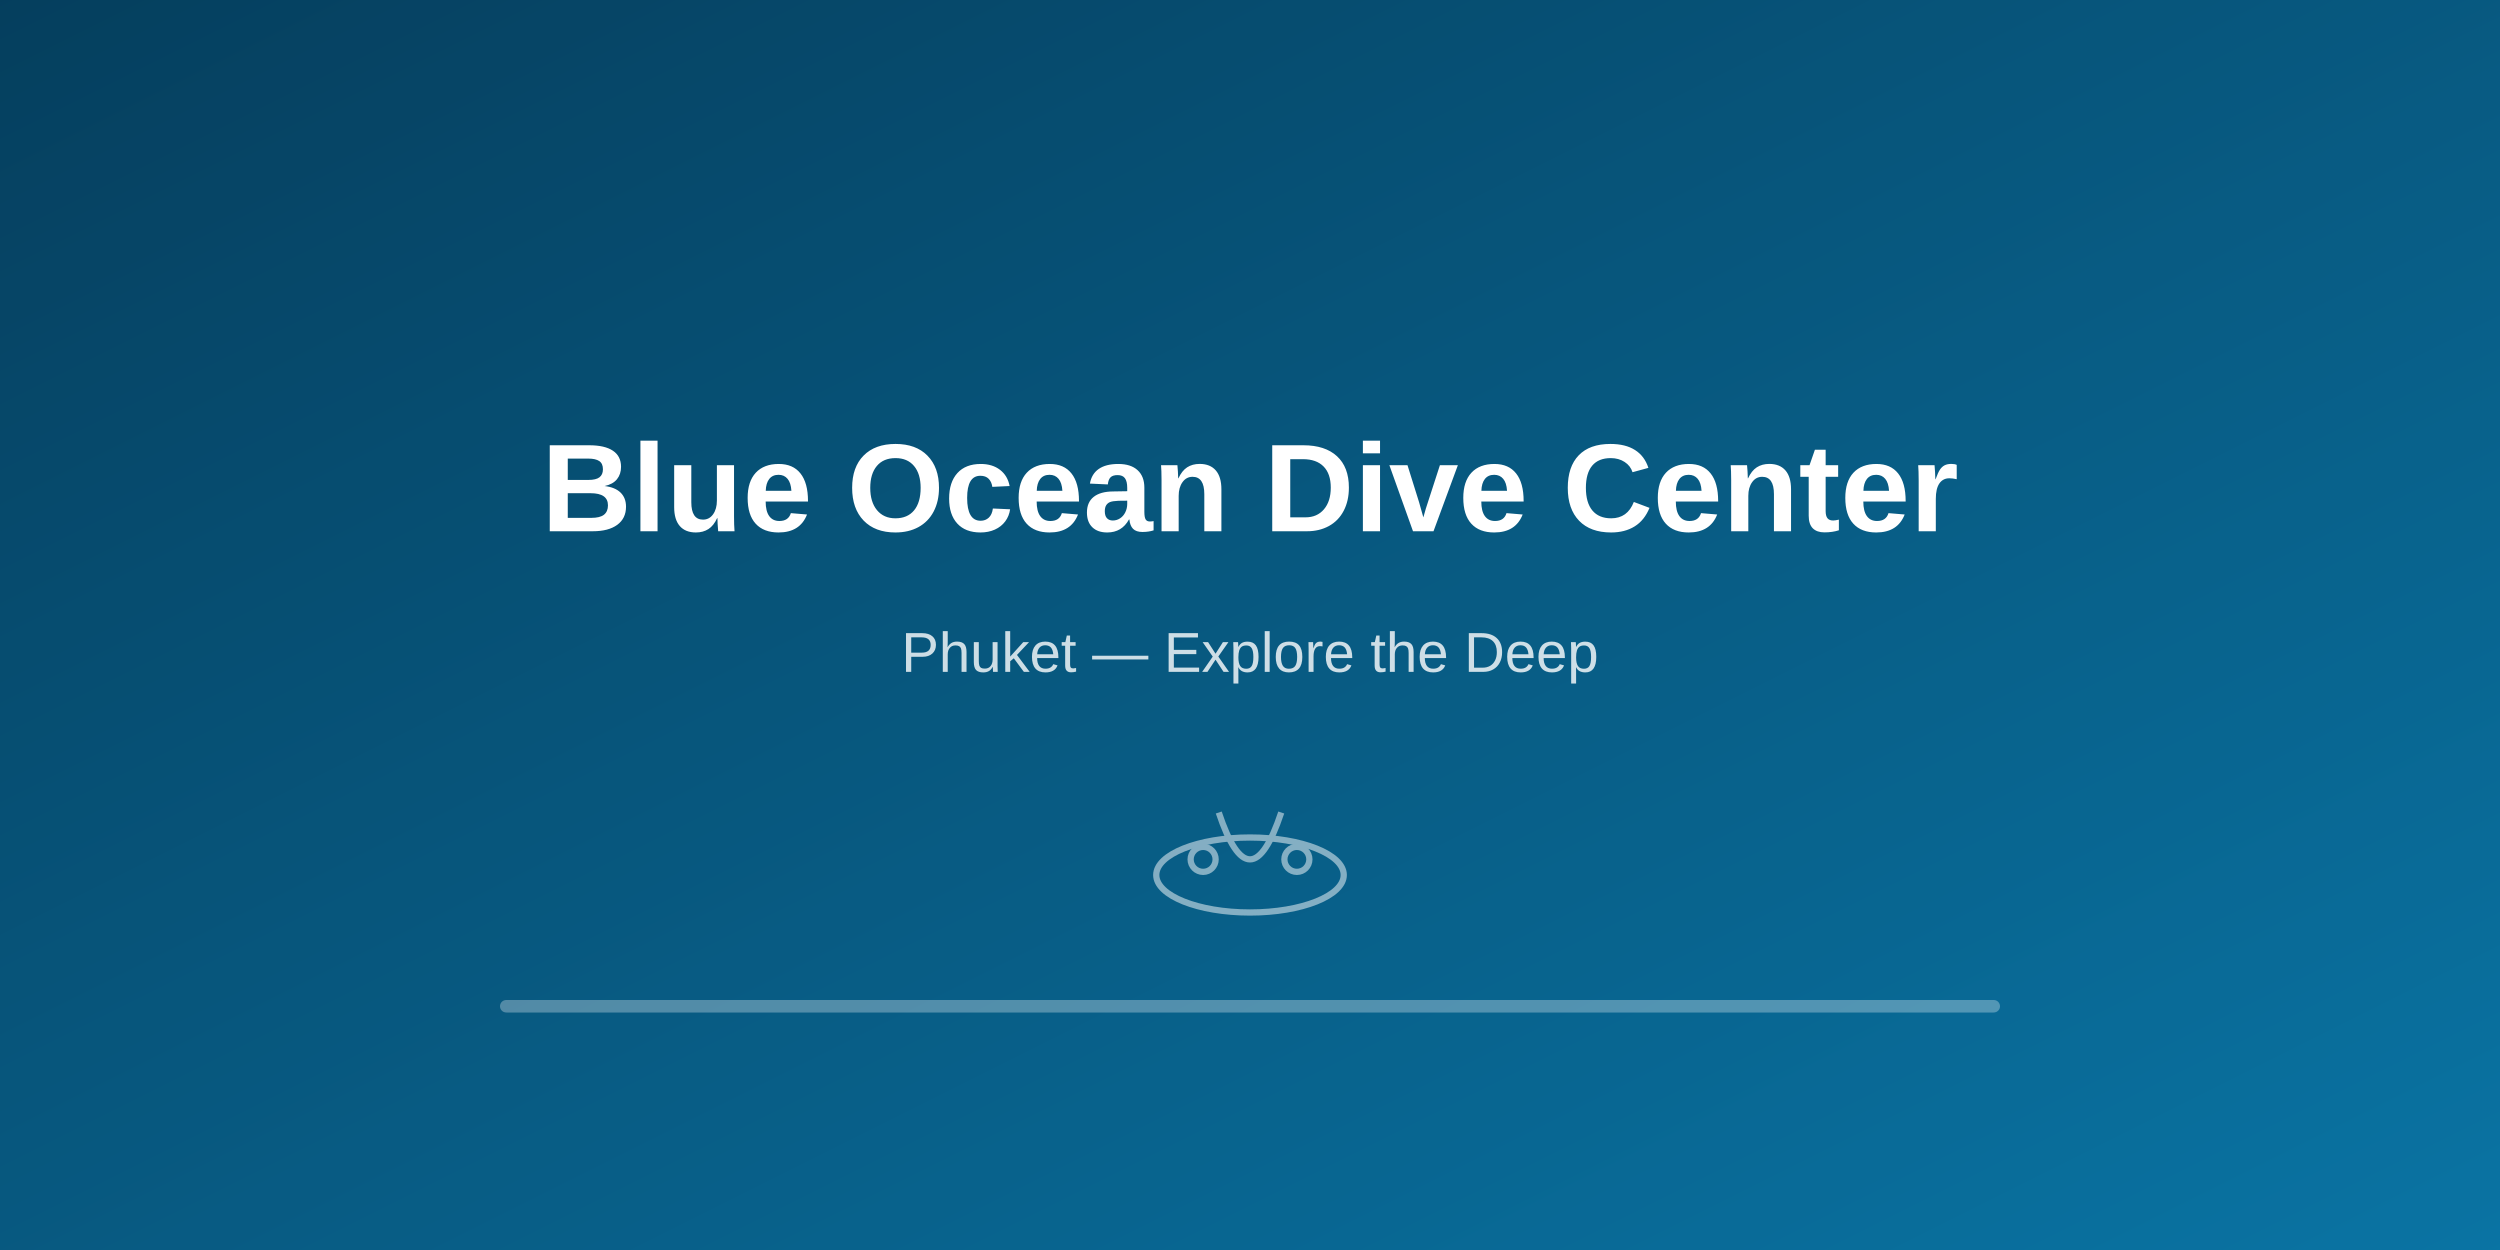
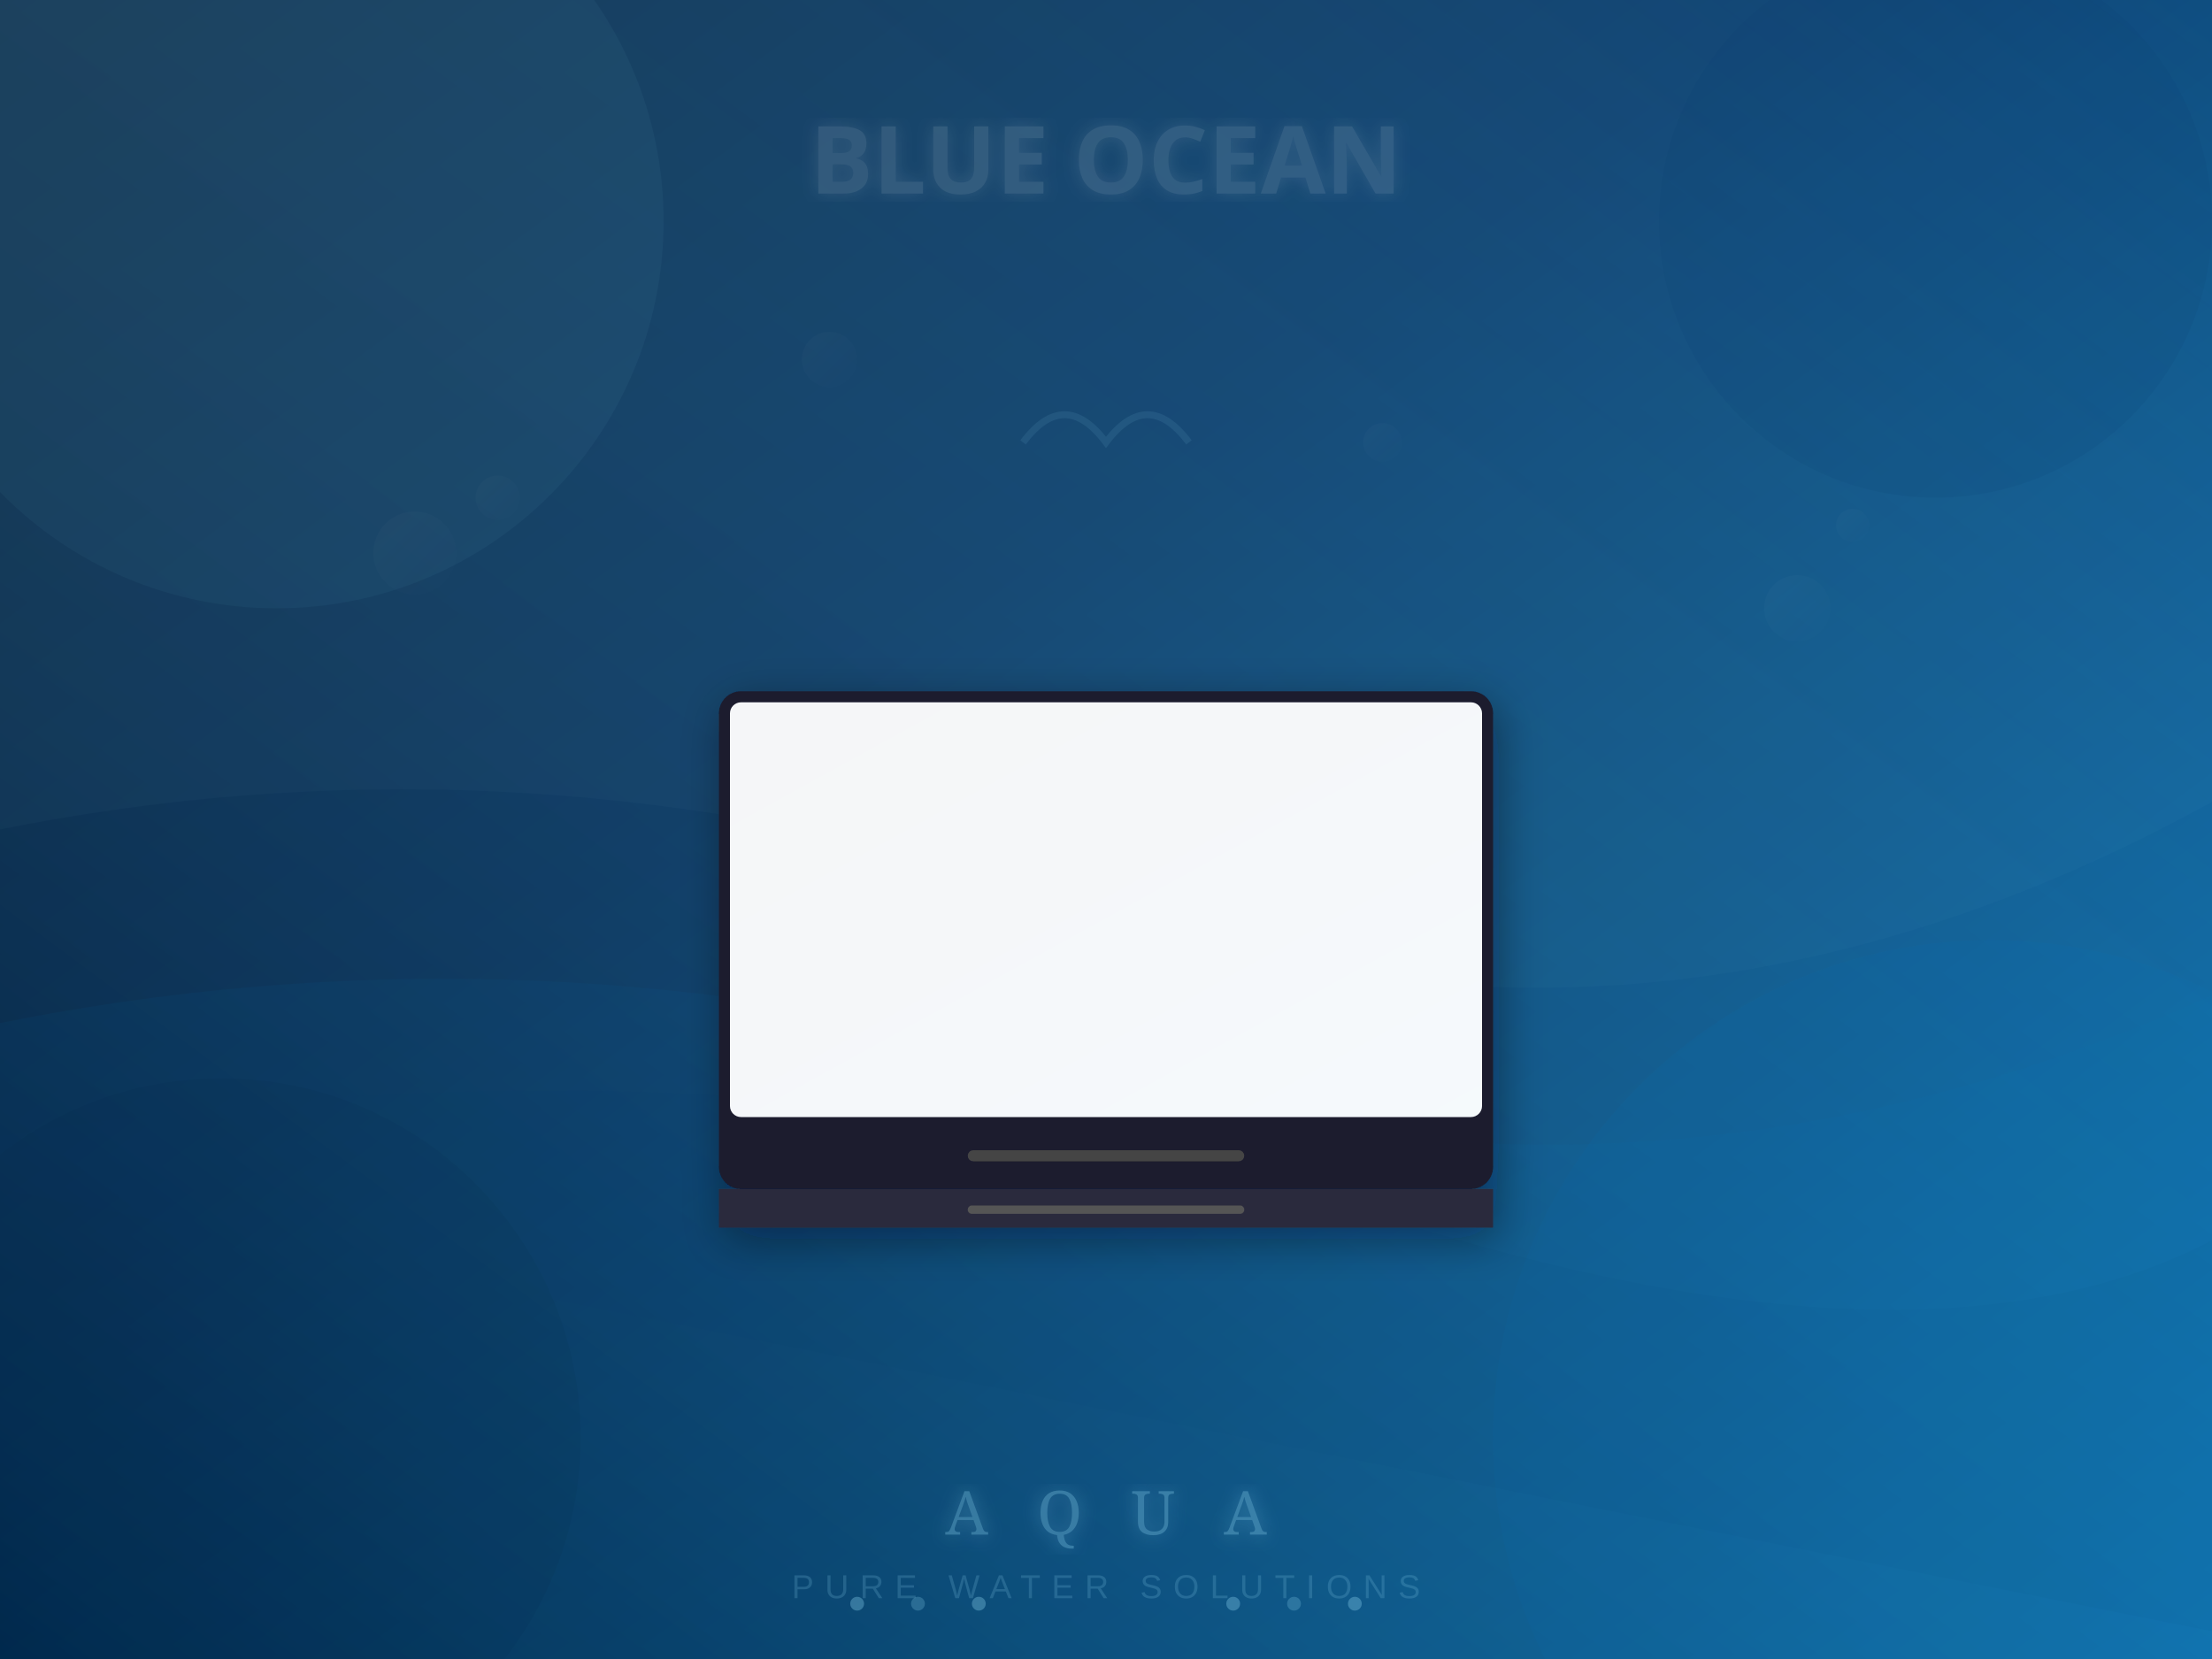
- <svg xmlns="http://www.w3.org/2000/svg" viewBox="0 0 800 400">
+ <svg xmlns="http://www.w3.org/2000/svg" viewBox="0 0 800 600" width="800" height="600">
  <defs>
-     <linearGradient id="g13" x1="0%" y1="0%" x2="100%" y2="100%">
-       <stop offset="0%" stop-color="#075985" />
-       <stop offset="100%" stop-color="#0EA5E9" />
+     <linearGradient id="bg" x1="0" y1="0" x2="1" y2="1">
+       <stop offset="0%" stop-color="#001F3F" />
+       <stop offset="40%" stop-color="#003366" />
+       <stop offset="100%" stop-color="#0077BE" />
    </linearGradient>
+     <linearGradient id="ov" x1="0" y1="1" x2="1" y2="0">
+       <stop offset="0%" stop-color="#000B18" stop-opacity="0.5" />
+       <stop offset="100%" stop-color="#87CEEB" stop-opacity="0.08" />
+     </linearGradient>
+     <linearGradient id="bubble" x1="0" y1="0" x2="1" y2="1">
+       <stop offset="0%" stop-color="#FFF" stop-opacity="0.2" />
+       <stop offset="100%" stop-color="#87CEEB" stop-opacity="0.05" />
+     </linearGradient>
+     <filter id="glow">
+       <feGaussianBlur stdDeviation="3" result="b" />
+       <feMerge>
+         <feMergeNode in="b" />
+         <feMergeNode in="SourceGraphic" />
+       </feMerge>
+     </filter>
+     <filter id="shadow">
+       <feDropShadow dx="2" dy="4" stdDeviation="8" flood-color="#000B18" flood-opacity="0.4" />
+     </filter>
  </defs>
-   <rect width="800" height="400" fill="url(#g13)" />
-   <rect x="0" y="0" width="800" height="400" fill="rgba(0,0,0,0.3)" />
-   <text x="400" y="170" text-anchor="middle" font-family="Arial,sans-serif" font-size="40" fill="white" font-weight="bold">Blue Ocean Dive Center</text>
-   <text x="400" y="215" text-anchor="middle" font-family="Arial,sans-serif" font-size="18" fill="rgba(255,255,255,0.8)">Phuket — Explore the Deep</text>
-   <g transform="translate(400,280)" fill="none" stroke="white" stroke-width="2" opacity="0.5">
-     <ellipse cx="0" cy="0" rx="30" ry="12" />
-     <path d="M-10 -20 Q0 10 10 -20" />
-     <circle cx="-15" cy="-5" r="4" />
-     <circle cx="15" cy="-5" r="4" />
+   <rect width="800" height="600" fill="url(#bg)" />
+   <rect width="800" height="600" fill="url(#ov)" />
+   <circle cx="100" cy="80" r="140" fill="#87CEEB" opacity="0.05" />
+   <circle cx="720" cy="520" r="180" fill="#0077BE" opacity="0.08" />
+   <circle cx="700" cy="80" r="100" fill="#003366" opacity="0.1" />
+   <circle cx="80" cy="520" r="130" fill="#001F3F" opacity="0.1" />
+   <path d="M0,300 Q200,260 400,330 T800,290 L800,0 L0,0 Z" fill="#87CEEB" opacity="0.03" />
+   <path d="M0,370 Q200,330 400,390 T800,360 L800,600 L0,600 Z" fill="#0077BE" opacity="0.06" />
+   <path d="M-50,420 Q250,360 500,440 T850,410 L850,600 Z" fill="#003366" opacity="0.04" />
+   <g opacity="0.1">
+     <circle cx="150" cy="200" r="15" fill="url(#bubble)" />
+     <circle cx="180" cy="180" r="8" fill="url(#bubble)" />
+     <circle cx="650" cy="220" r="12" fill="url(#bubble)" />
+     <circle cx="670" cy="190" r="6" fill="url(#bubble)" />
+     <circle cx="300" cy="130" r="10" fill="url(#bubble)" />
+     <circle cx="500" cy="160" r="7" fill="url(#bubble)" />
  </g>
-   <rect x="160" y="320" width="480" height="4" rx="2" fill="rgba(255,255,255,0.3)" />
+   <g transform="translate(400,160)" opacity="0.1">
+     <path d="M-30,0 Q-15,-20 0,0 Q15,-20 30,0" fill="none" stroke="#87CEEB" stroke-width="2.5" />
+   </g>
+   <g filter="url(#shadow)" transform="translate(260,250)">
+     <rect x="0" y="0" width="280" height="180" rx="8" fill="#1A1A2E" />
+     <rect x="4" y="4" width="272" height="150" rx="4" fill="#FFF" />
+     <rect x="4" y="4" width="272" height="150" rx="4" fill="url(#bg)" opacity="0.04" />
+     <rect x="90" y="166" width="100" height="4" rx="2" fill="#444" />
+     <rect x="0" y="180" width="280" height="14" rx="0 0 8 8" fill="#2C2C3E" />
+     <rect x="90" y="186" width="100" height="3" rx="1.5" fill="#555" />
+   </g>
+   <text x="400" y="70" font-family="Arial Black,sans-serif" font-size="34" font-weight="900" fill="#FFF" text-anchor="middle" filter="url(#glow)" opacity="0.12">BLUE OCEAN</text>
+   <text x="400" y="555" font-family="Georgia,serif" font-size="22" fill="#87CEEB" text-anchor="middle" opacity="0.35" letter-spacing="6" filter="url(#glow)">A Q U A</text>
+   <text x="400" y="578" font-family="Arial,sans-serif" font-size="12" fill="#87CEEB" text-anchor="middle" opacity="0.2" letter-spacing="4">PURE WATER SOLUTIONS</text>
+   <circle cx="310" cy="580" r="2.5" fill="#87CEEB" opacity="0.35" />
+   <circle cx="332" cy="580" r="2.5" fill="#87CEEB" opacity="0.25" />
+   <circle cx="354" cy="580" r="2.5" fill="#87CEEB" opacity="0.35" />
+   <circle cx="446" cy="580" r="2.5" fill="#87CEEB" opacity="0.35" />
+   <circle cx="468" cy="580" r="2.5" fill="#87CEEB" opacity="0.25" />
+   <circle cx="490" cy="580" r="2.5" fill="#87CEEB" opacity="0.35" />
</svg>
